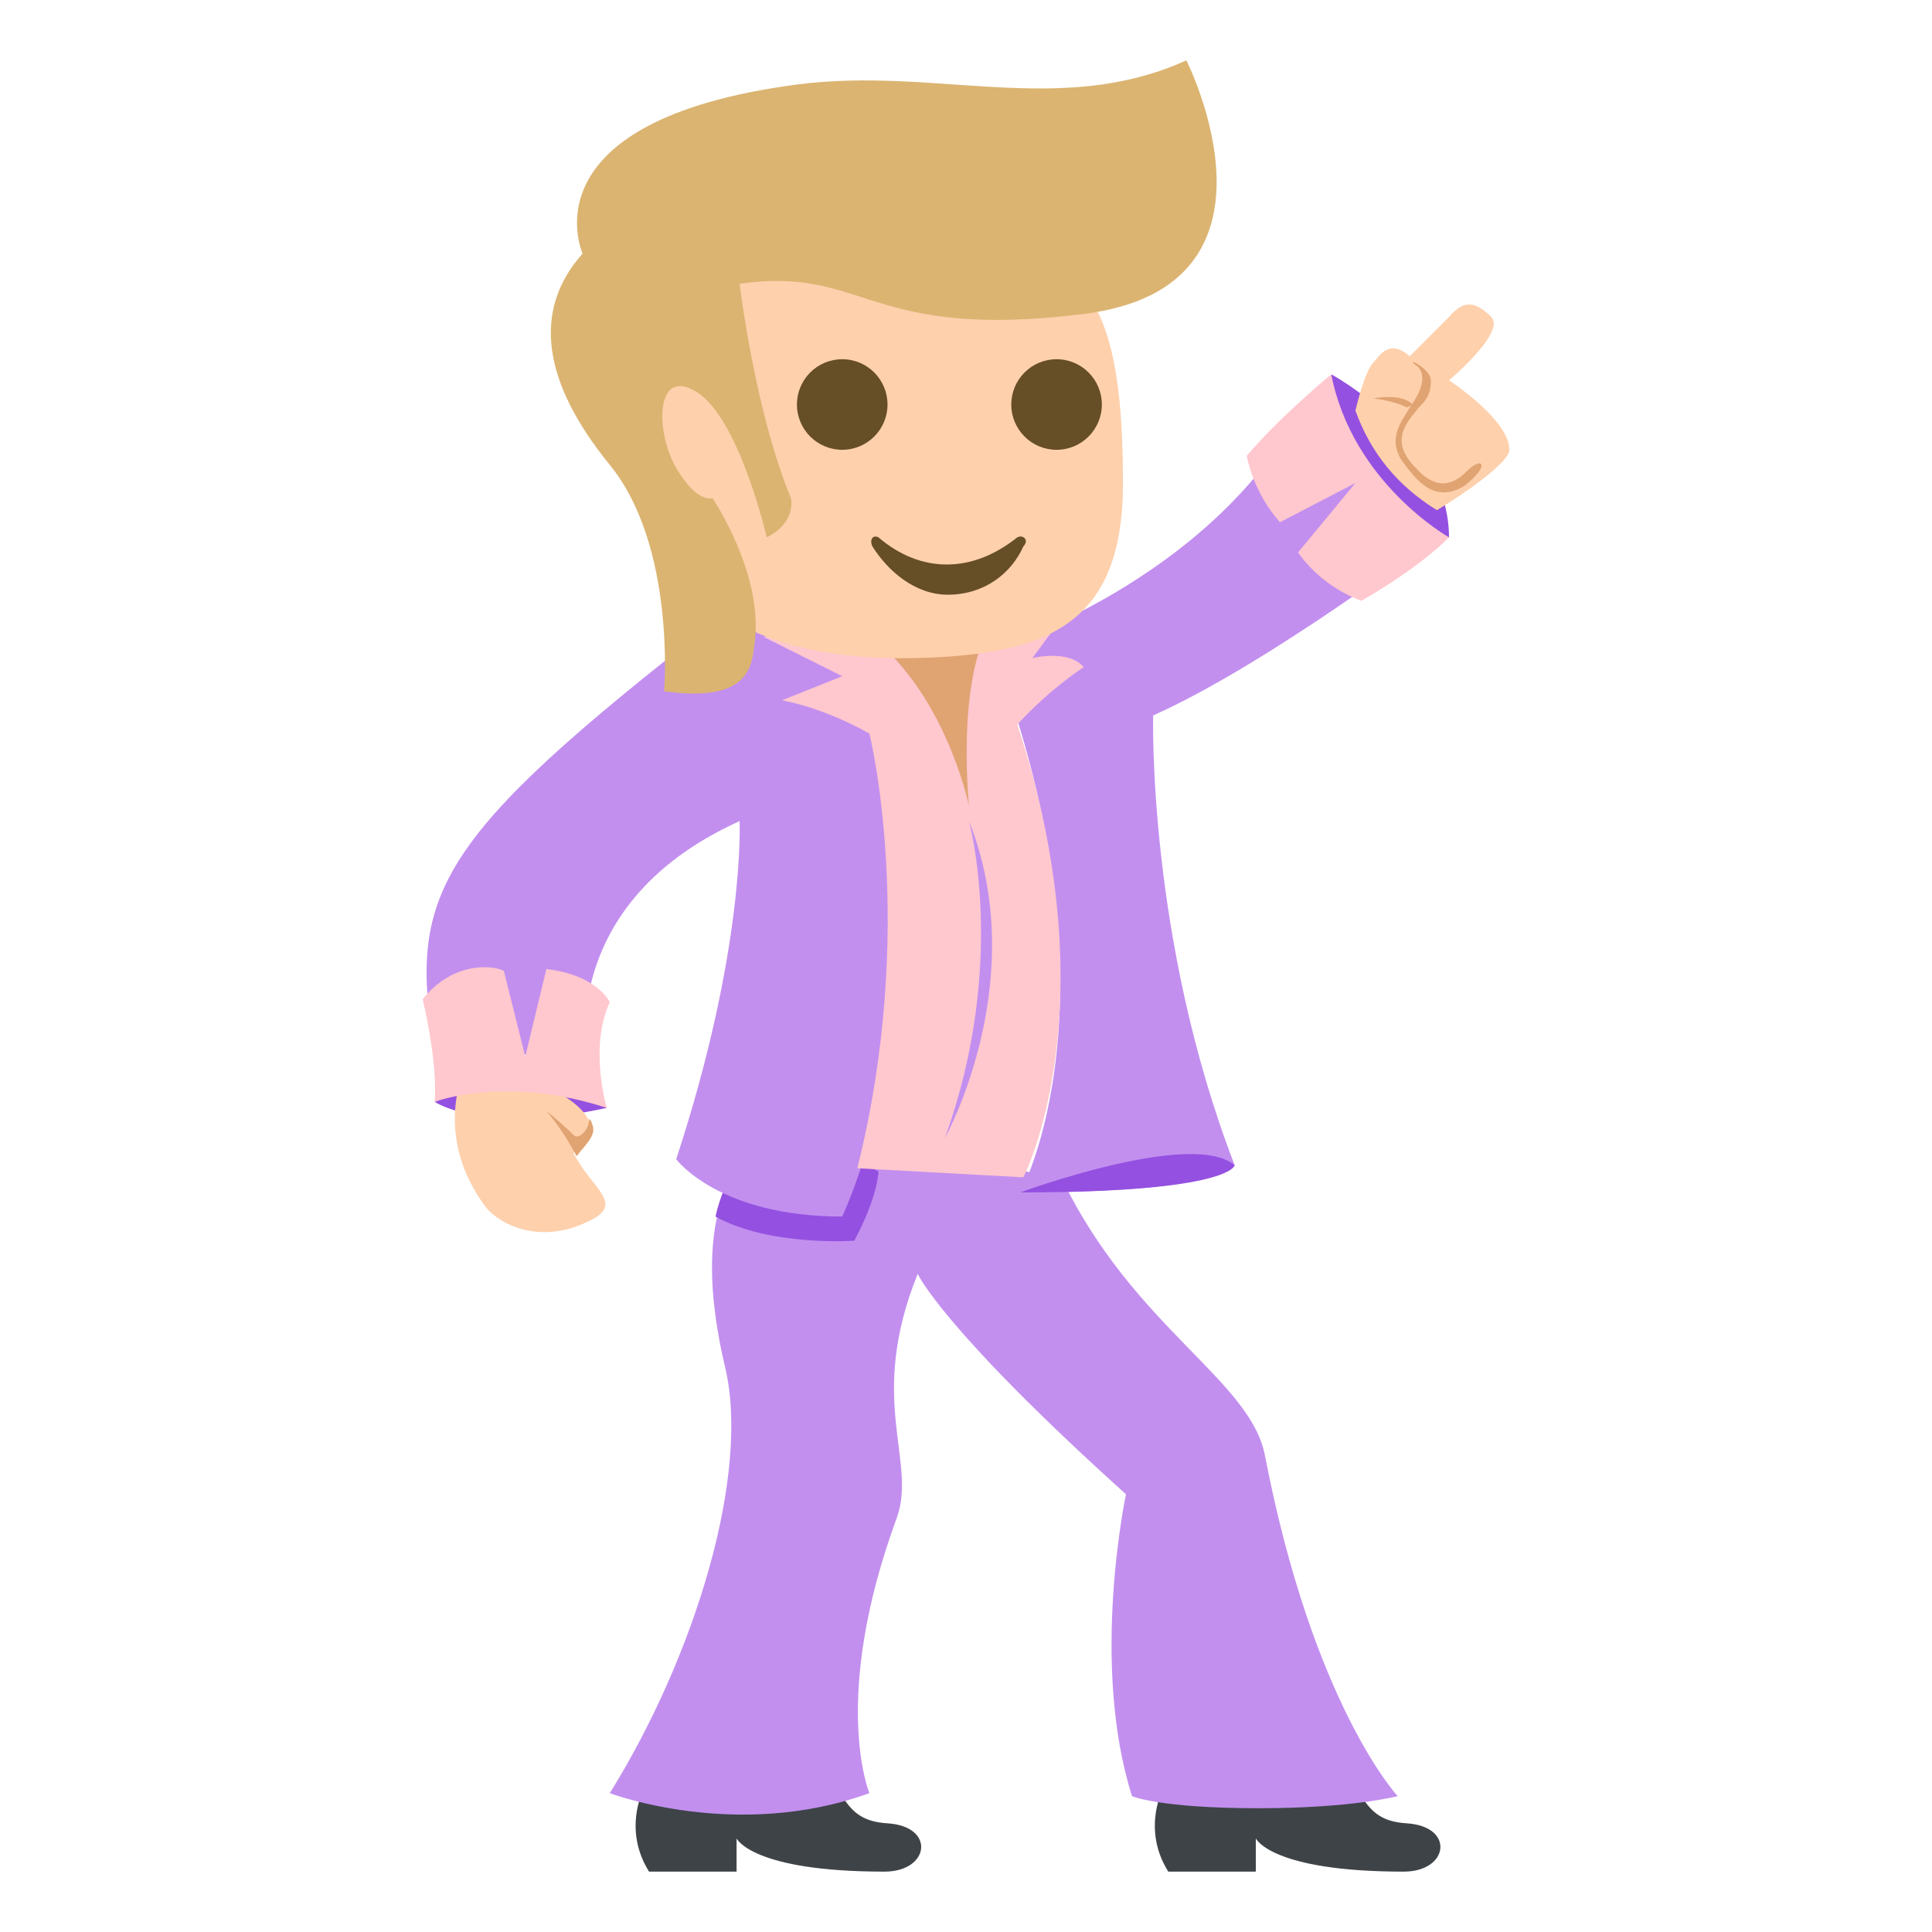
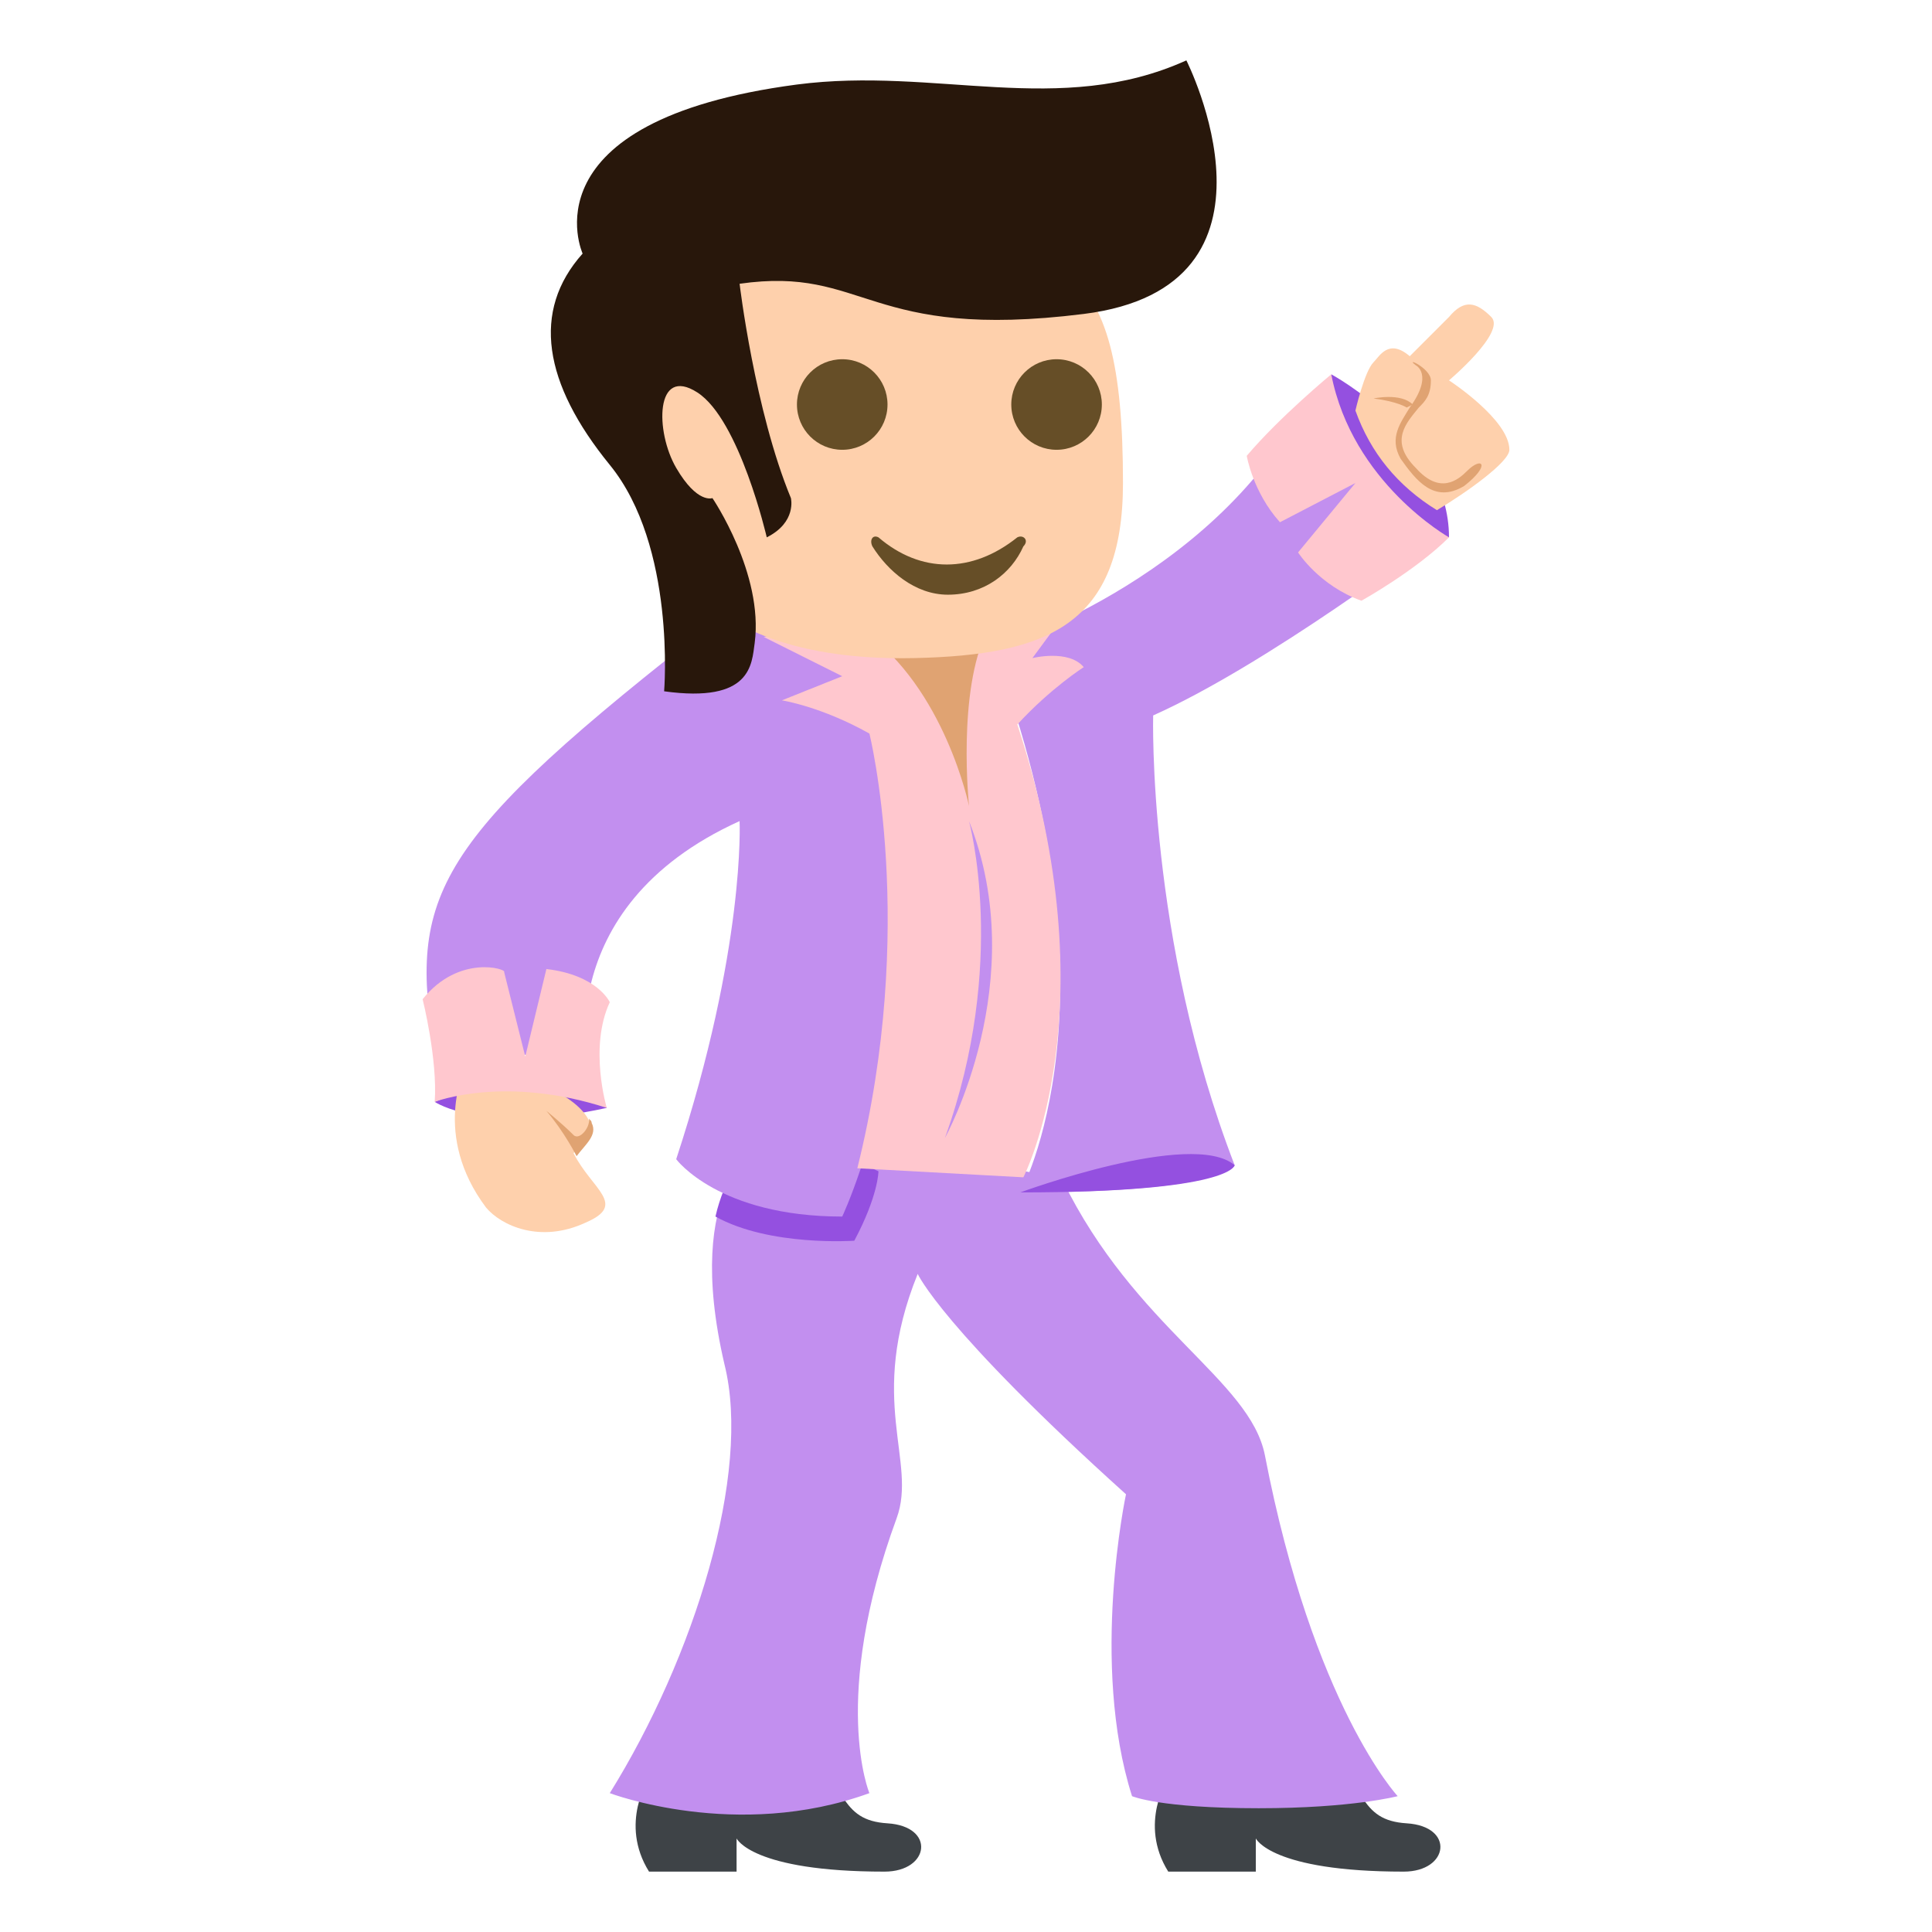
<svg xmlns="http://www.w3.org/2000/svg" viewBox="0 0 64 64" enable-background="new 0 0 64 64">
  <g fill="#3e4347">
    <path d="m21.5 58.9c0 0-1 1.5 0 3.1h2.9v-1.1c0 0 .5 1.1 4.9 1.1 1.5 0 1.7-1.5.1-1.6-1.6-.1-1.4-1.2-2.9-3.1l-5 1.6" />
    <path d="m38.7 58.9c0 0-1 1.5 0 3.1h2.9v-1.1c0 0 .5 1.1 4.9 1.1 1.5 0 1.7-1.5.1-1.6-1.6-.1-1.4-1.2-2.9-3.1l-5 1.6" />
  </g>
  <path d="m41.9 48.2c-.5-2.5-4.3-4.2-6.7-9.1 0 0-4.1-1.2-10-1.2 0 0-2.6 1.3-1.2 7.3.9 3.6-1 9.7-3.8 14.2 0 0 4.2 1.6 8.6 0 0 0-1.3-3.1.9-9.1.7-1.9-1-3.9.7-8.1 0 0 .8 1.8 6.9 7.3 0 0-1.2 5.6.2 10 0 0 .9.4 4.2.4 3.1 0 4.6-.4 4.6-.4s-2.8-3-4.4-11.3" fill="#c28fef" />
  <path d="m29.1 38.8c-2.1-1-3.4-1.1-4.2-.8-.3.3-.9 1-1.2 2.3 1.8 1 4.6.8 4.6.8.8-1.5.8-2.3.8-2.3" fill="#9450e0" />
  <g fill="#c28fef">
    <path d="m32.9 21.5c0 0 7.2-2.2 10.3-8.1 0 0 .5 2.3 4.2 4.5 0 0-5.4 4.1-9.2 5.8 0 0-.2 7.4 2.7 14.9 0 0-.3.9-7.1.9 0 0 3.5-6.3-.9-18" />
    <path d="m27.9 21.9c0 0-3.4-2-5-.7-8.9 7-9.4 8.7-8.4 14.2 0 0 1.8-1.3 5 .2 0 0-1.4-5.5 5-8.4 0 0 .2 4.2-2.1 11.2 0 0 1.4 1.9 5.5 1.9 0 0 4.3-9.1 0-18.4" />
  </g>
  <path d="m44.1 12.4c0 0 3.9 2.1 3.9 5.4h-2.2c0 0-.2-1.8-1.2-2.5-1-.7-.5-2.9-.5-2.9" fill="#9450e0" />
  <path d="m44.1 12.4c0 0-1.7 1.4-2.8 2.7 0 0 .2 1.2 1.1 2.2l2.5-1.3-1.9 2.3c0 0 .7 1.1 2.1 1.6 0 0 1.8-1 2.9-2.1 0 0-3.2-1.8-3.9-5.4" fill="#ffc7ce" />
  <path d="m48 12.6c0 0 1.9-1.6 1.4-2.1-.5-.5-.9-.6-1.4 0-.2.2-.6.6-1.3 1.3-.7-.6-1 0-1.2.2-.3.3-.6 1.6-.6 1.6.5 1.4 1.4 2.5 2.7 3.3 1-.6 2.4-1.6 2.4-2 0-1-2-2.3-2-2.3" fill="#fed0ac" />
  <path d="m45.5 13.2c0 0 .9-.2 1.3.2l-.2.1c0 0-.3-.2-1.1-.3" fill="#e0a372" />
  <path d="m14.4 36.5c0 0 1.6 1.1 5.7.2 0-.1-2.1-1.8-5.7-.2" fill="#9450e0" />
  <path d="m15.4 35.4c0 0-1.1 2.2.7 4.6.5.6 1.8 1.2 3.3.5 1.4-.6.2-1.1-.4-2.3.3-.4.7-.7.5-1.1-.3-.6-1.2-1-1.2-1s.6-.9-2.9-.7" fill="#fed0ac" />
  <path d="m19.6 37.2c0-.1-.1-.1-.1-.2.1.3-.3.8-.5.6-.4-.4-.9-.8-.9-.8.6.7 1 1.5 1 1.5.3-.4.7-.7.5-1.1" fill="#e0a372" />
  <path d="m14 33.1c0 0 .5 2 .4 3.4 0 0 2.3-.9 5.7.2 0 0-.6-2 .1-3.5 0 0-.4-.9-2.1-1.1l-.7 2.9-.7-2.8c.1-.1-1.5-.6-2.7.9" fill="#ffc7ce" />
  <g fill="#e0a372">
    <path d="m48.6 15.6c-.3.3-.9.8-1.7-.1-.9-.9-.3-1.5.1-2 .2-.2.4-.4.4-.9 0-.4-.9-.8-.5-.5 0 0 .6.3-.2 1.4-.3.5-.7 1-.3 1.7.5.7 1.1 1.5 2.1.9.9-.7.6-1 .1-.5" />
    <path d="m32.9 21.2h-4.3l3.5 5.6z" />
  </g>
  <path d="m35.9 22.1c-.5-.6-1.7-.3-1.7-.3l1.4-1.9c-1.1.8-2.9 1-2.9 1-1 2-.6 5.8-.6 5.8s-.8-3.9-3.5-5.8c0 0-1.4-.2-3.3.2l2.6 1.3-2 .8c0 0 1.3.2 2.9 1.1 0 0 1.6 6.4-.4 14.4l5.5.3c0 0 2.9-5.6-.2-15 1.1-1.2 2.2-1.9 2.2-1.9" fill="#ffc7ce" />
  <path d="m33.8 39.5c0 0 5.7-2.1 7.1-.9 0 0-.1.9-7.1.9" fill="#9450e0" />
  <path d="m32.1 27.2c0 0 1.3 4.7-.8 10.5 0 0 2.9-5.2.8-10.5" fill="#c28fef" />
  <path d="m28.6 7.9c-7.9 0-6.9-2-6.9 7.9 0 4.7 4.2 6.1 8.6 6 4.4-.1 6.9-1.1 6.9-5.8 0-7.8-2.1-8.1-8.6-8.1" fill="#fed0ac" />
-   <path d="m25 21.3c-.1.7-.1 2-3 1.6 0 0 .4-4.8-1.8-7.5-2.2-2.7-2.6-5.1-.9-7 0 0-2-4.4 7.1-5.6 4.6-.6 8.7 1.1 12.9-.8 0 0 3.8 7.5-3.4 8.4-7.2.9-7.2-1.6-11.4-1 0 0 .5 4.2 1.7 7.1 0 0 .2.8-.8 1.3 0 0-.9-3.9-2.3-4.8-1.4-.9-1.4 1.3-.7 2.5.7 1.2 1.2 1 1.2 1s1.7 2.5 1.4 4.8" fill="#dbb471" />
+   <path d="m25 21.3c-.1.7-.1 2-3 1.6 0 0 .4-4.8-1.8-7.5-2.2-2.7-2.6-5.1-.9-7 0 0-2-4.4 7.1-5.6 4.6-.6 8.7 1.1 12.9-.8 0 0 3.8 7.5-3.4 8.4-7.2.9-7.2-1.6-11.4-1 0 0 .5 4.2 1.7 7.1 0 0 .2.8-.8 1.3 0 0-.9-3.9-2.3-4.8-1.4-.9-1.4 1.3-.7 2.5.7 1.2 1.2 1 1.2 1s1.7 2.5 1.4 4.8" fill="#28170b" />
  <g fill="#664e27">
    <circle cx="27.9" cy="13.4" r="1.5" />
    <circle cx="35" cy="13.4" r="1.5" />
    <path d="m33.7 17.8c-1.5 1.2-3.2 1.2-4.6 0-.2-.1-.3.1-.2.3.5.8 1.4 1.6 2.5 1.6 1.2 0 2.1-.7 2.5-1.6.2-.2 0-.4-.2-.3" />
  </g>
</svg>
